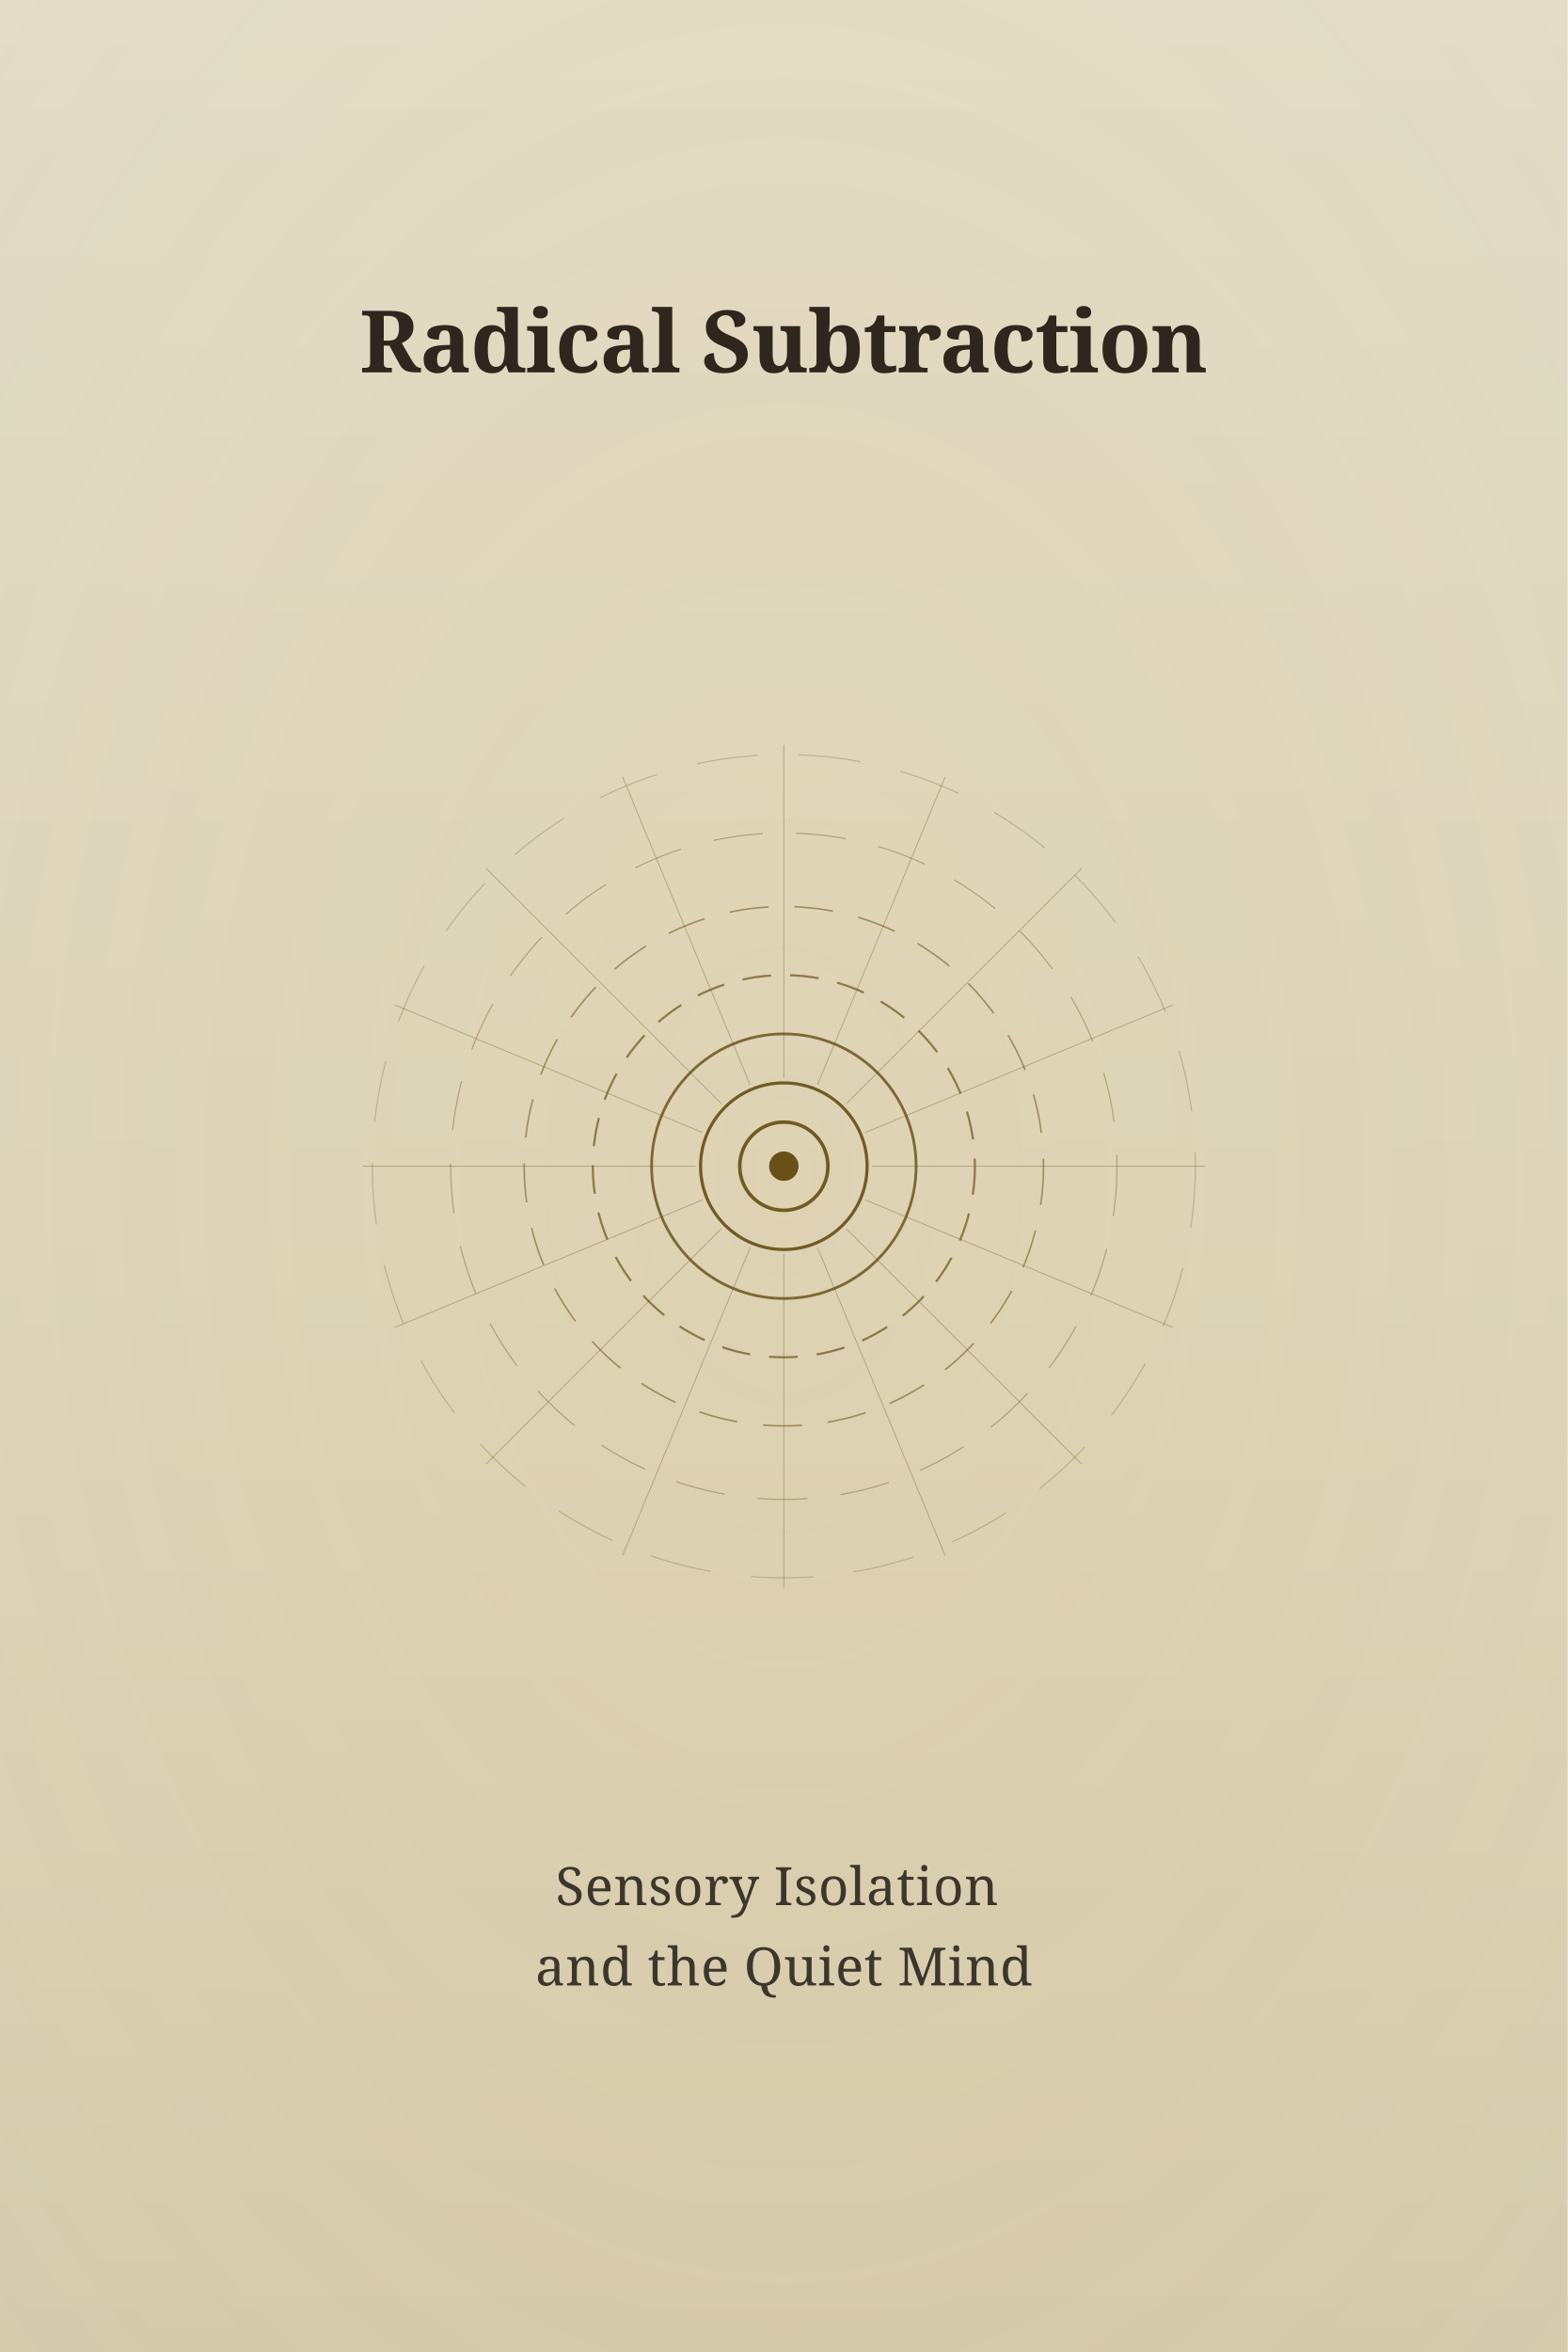
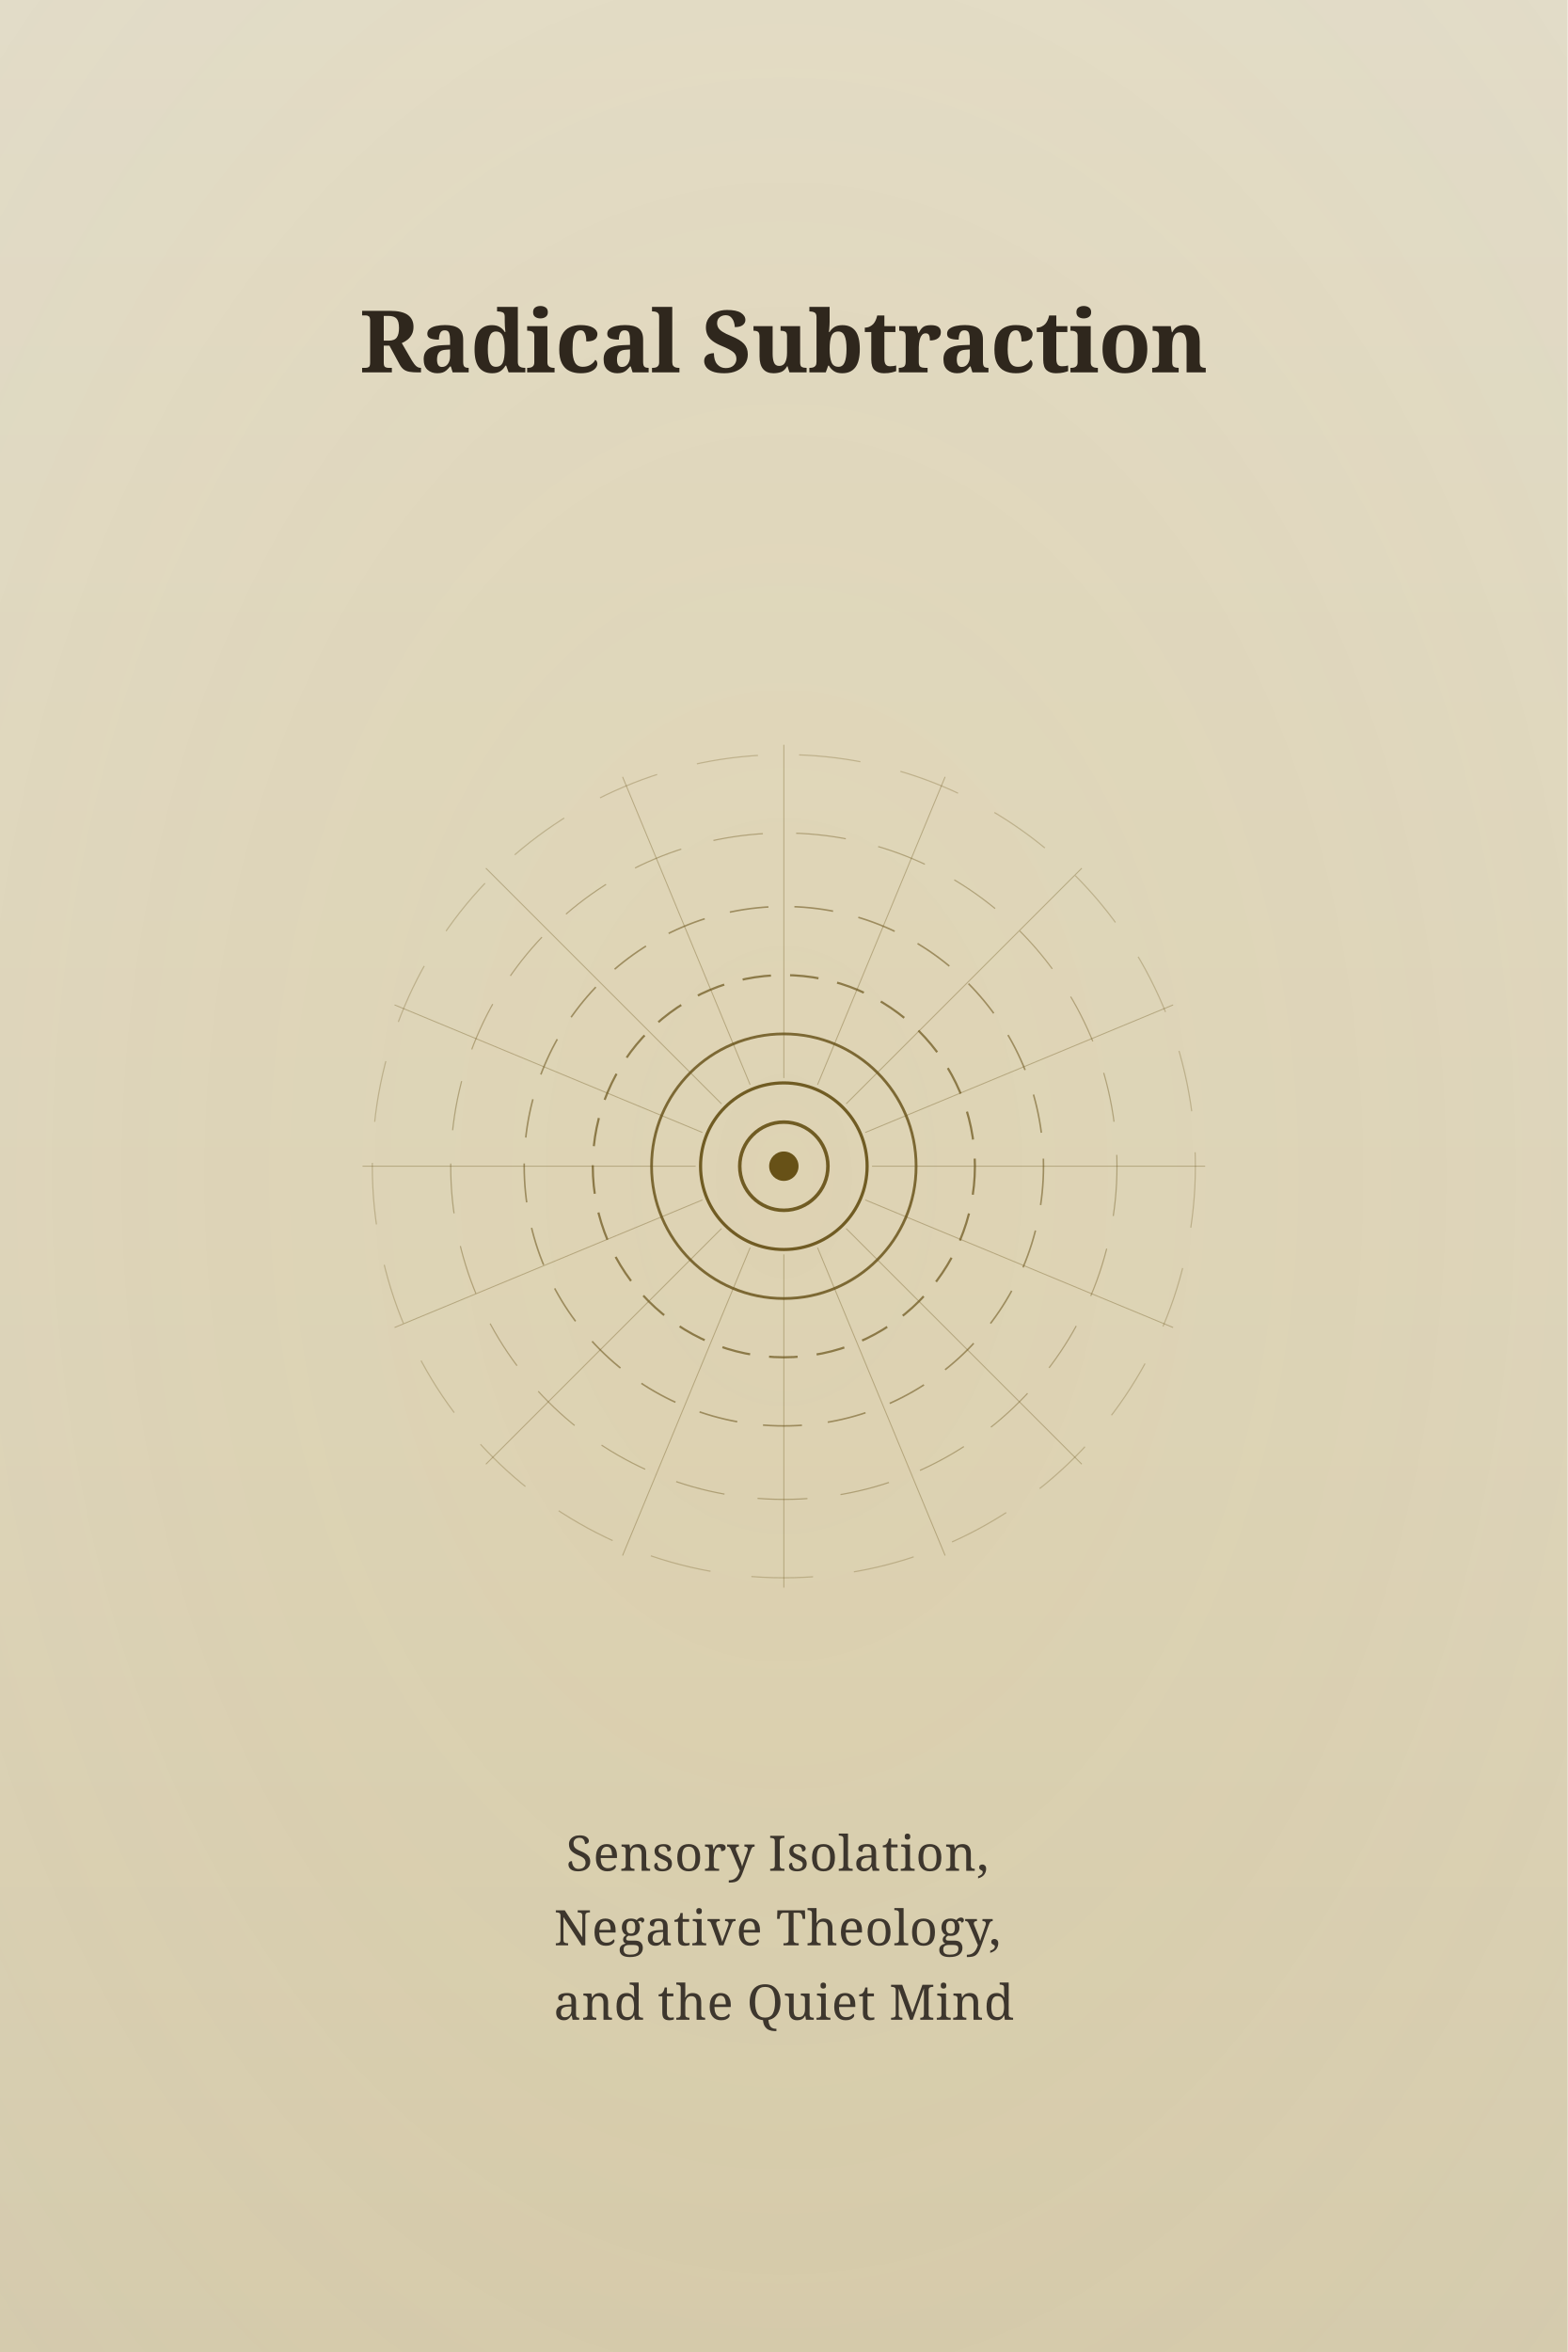
<svg xmlns="http://www.w3.org/2000/svg" viewBox="0 0 1600 2400" width="100%" height="100%">
  <defs>
    <linearGradient id="bg-radical-subtraction" x1="0%" y1="0%" x2="0%" y2="100%">
      <stop offset="0%" stop-color="#e2dcc9" />
      <stop offset="60%" stop-color="#dcd4bc" />
      <stop offset="100%" stop-color="#d5cbae" />
    </linearGradient>
    <radialGradient id="halo-radical-subtraction" cx="50%" cy="50%" r="75%">
      <stop offset="0%" stop-color="#eab308" stop-opacity="0.06" />
      <stop offset="55%" stop-color="#eab308" stop-opacity="0.03" />
      <stop offset="100%" stop-color="#eab308" stop-opacity="0.00" />
    </radialGradient>
  </defs>
  <rect width="1600" height="2400" fill="url(#bg-radical-subtraction)" />
  <rect width="1600" height="2400" fill="url(#halo-radical-subtraction)" />
  <g text-anchor="middle">
    <text x="800" y="380" font-family="'Literata', Georgia, serif" font-size="88" font-weight="700" letter-spacing="-0.01em" fill="#2f271d">Radical Subtraction</text>
  </g>
  <g class="emblem-void" transform="translate(0, -210)">
    <circle cx="800" cy="1400" r="45" stroke="#675117" stroke-width="3.6" stroke-dasharray="none" fill="none" opacity="0.92" />
    <circle cx="800" cy="1400" r="85" stroke="#675117" stroke-width="3.2" stroke-dasharray="none" fill="none" opacity="0.92" />
    <circle cx="800" cy="1400" r="135" stroke="#675117" stroke-width="2.8" stroke-dasharray="none" fill="none" opacity="0.82" />
    <circle cx="800" cy="1400" r="195" stroke="#675117" stroke-width="2.2" stroke-dasharray="29.2,19.5" fill="none" opacity="0.69" />
    <circle cx="800" cy="1400" r="265" stroke="#675117" stroke-width="1.6" stroke-dasharray="39.8,26.5" fill="none" opacity="0.55" />
    <circle cx="800" cy="1400" r="340" stroke="#675117" stroke-width="1.2" stroke-dasharray="51.0,34.0" fill="none" opacity="0.39" />
    <circle cx="800" cy="1400" r="420" stroke="#675117" stroke-width="1.2" stroke-dasharray="63.0,42.0" fill="none" opacity="0.28" />
    <line x1="890.0" y1="1400.0" x2="1230.0" y2="1400.0" stroke="#675117" stroke-width="1.0" opacity="0.34" />
    <line x1="883.1" y1="1434.4" x2="1197.3" y2="1564.6" stroke="#675117" stroke-width="1.0" opacity="0.34" />
    <line x1="863.6" y1="1463.6" x2="1104.1" y2="1704.1" stroke="#675117" stroke-width="1.0" opacity="0.34" />
    <line x1="834.4" y1="1483.1" x2="964.6" y2="1797.3" stroke="#675117" stroke-width="1.0" opacity="0.34" />
    <line x1="800.0" y1="1490.0" x2="800.0" y2="1830.0" stroke="#675117" stroke-width="1.0" opacity="0.34" />
    <line x1="765.6" y1="1483.1" x2="635.4" y2="1797.3" stroke="#675117" stroke-width="1.0" opacity="0.34" />
    <line x1="736.4" y1="1463.6" x2="495.9" y2="1704.1" stroke="#675117" stroke-width="1.0" opacity="0.34" />
    <line x1="716.9" y1="1434.4" x2="402.7" y2="1564.6" stroke="#675117" stroke-width="1.0" opacity="0.34" />
    <line x1="710.0" y1="1400.0" x2="370.0" y2="1400.0" stroke="#675117" stroke-width="1.0" opacity="0.34" />
    <line x1="716.9" y1="1365.6" x2="402.7" y2="1235.4" stroke="#675117" stroke-width="1.0" opacity="0.34" />
    <line x1="736.4" y1="1336.4" x2="495.9" y2="1095.9" stroke="#675117" stroke-width="1.0" opacity="0.34" />
    <line x1="765.6" y1="1316.9" x2="635.4" y2="1002.7" stroke="#675117" stroke-width="1.0" opacity="0.34" />
    <line x1="800.0" y1="1310.0" x2="800.0" y2="970.0" stroke="#675117" stroke-width="1.0" opacity="0.34" />
    <line x1="834.4" y1="1316.9" x2="964.6" y2="1002.7" stroke="#675117" stroke-width="1.0" opacity="0.34" />
    <line x1="863.6" y1="1336.4" x2="1104.1" y2="1095.9" stroke="#675117" stroke-width="1.0" opacity="0.34" />
    <line x1="883.1" y1="1365.6" x2="1197.3" y2="1235.4" stroke="#675117" stroke-width="1.0" opacity="0.34" />
    <circle cx="800" cy="1400" r="15" fill="#675117" />
  </g>
  <g text-anchor="middle">
-     <text x="800" y="1944" font-family="'Literata', Georgia, serif" font-size="54" font-weight="400" letter-spacing="0.01em" fill="#3d362d">
-       <tspan x="800" dy="0">Sensory Isolation</tspan>
-       <tspan x="800" dy="82">and the Quiet Mind</tspan>
+     <text x="800" y="1909" font-family="'Literata', Georgia, serif" font-size="50" font-weight="400" letter-spacing="0.01em" fill="#3d362d">
+       <tspan x="800" dy="0">Sensory Isolation,</tspan>
+       <tspan x="800" dy="76">Negative Theology,</tspan>
+       <tspan x="800" dy="76">and the Quiet Mind</tspan>
    </text>
  </g>
</svg>
